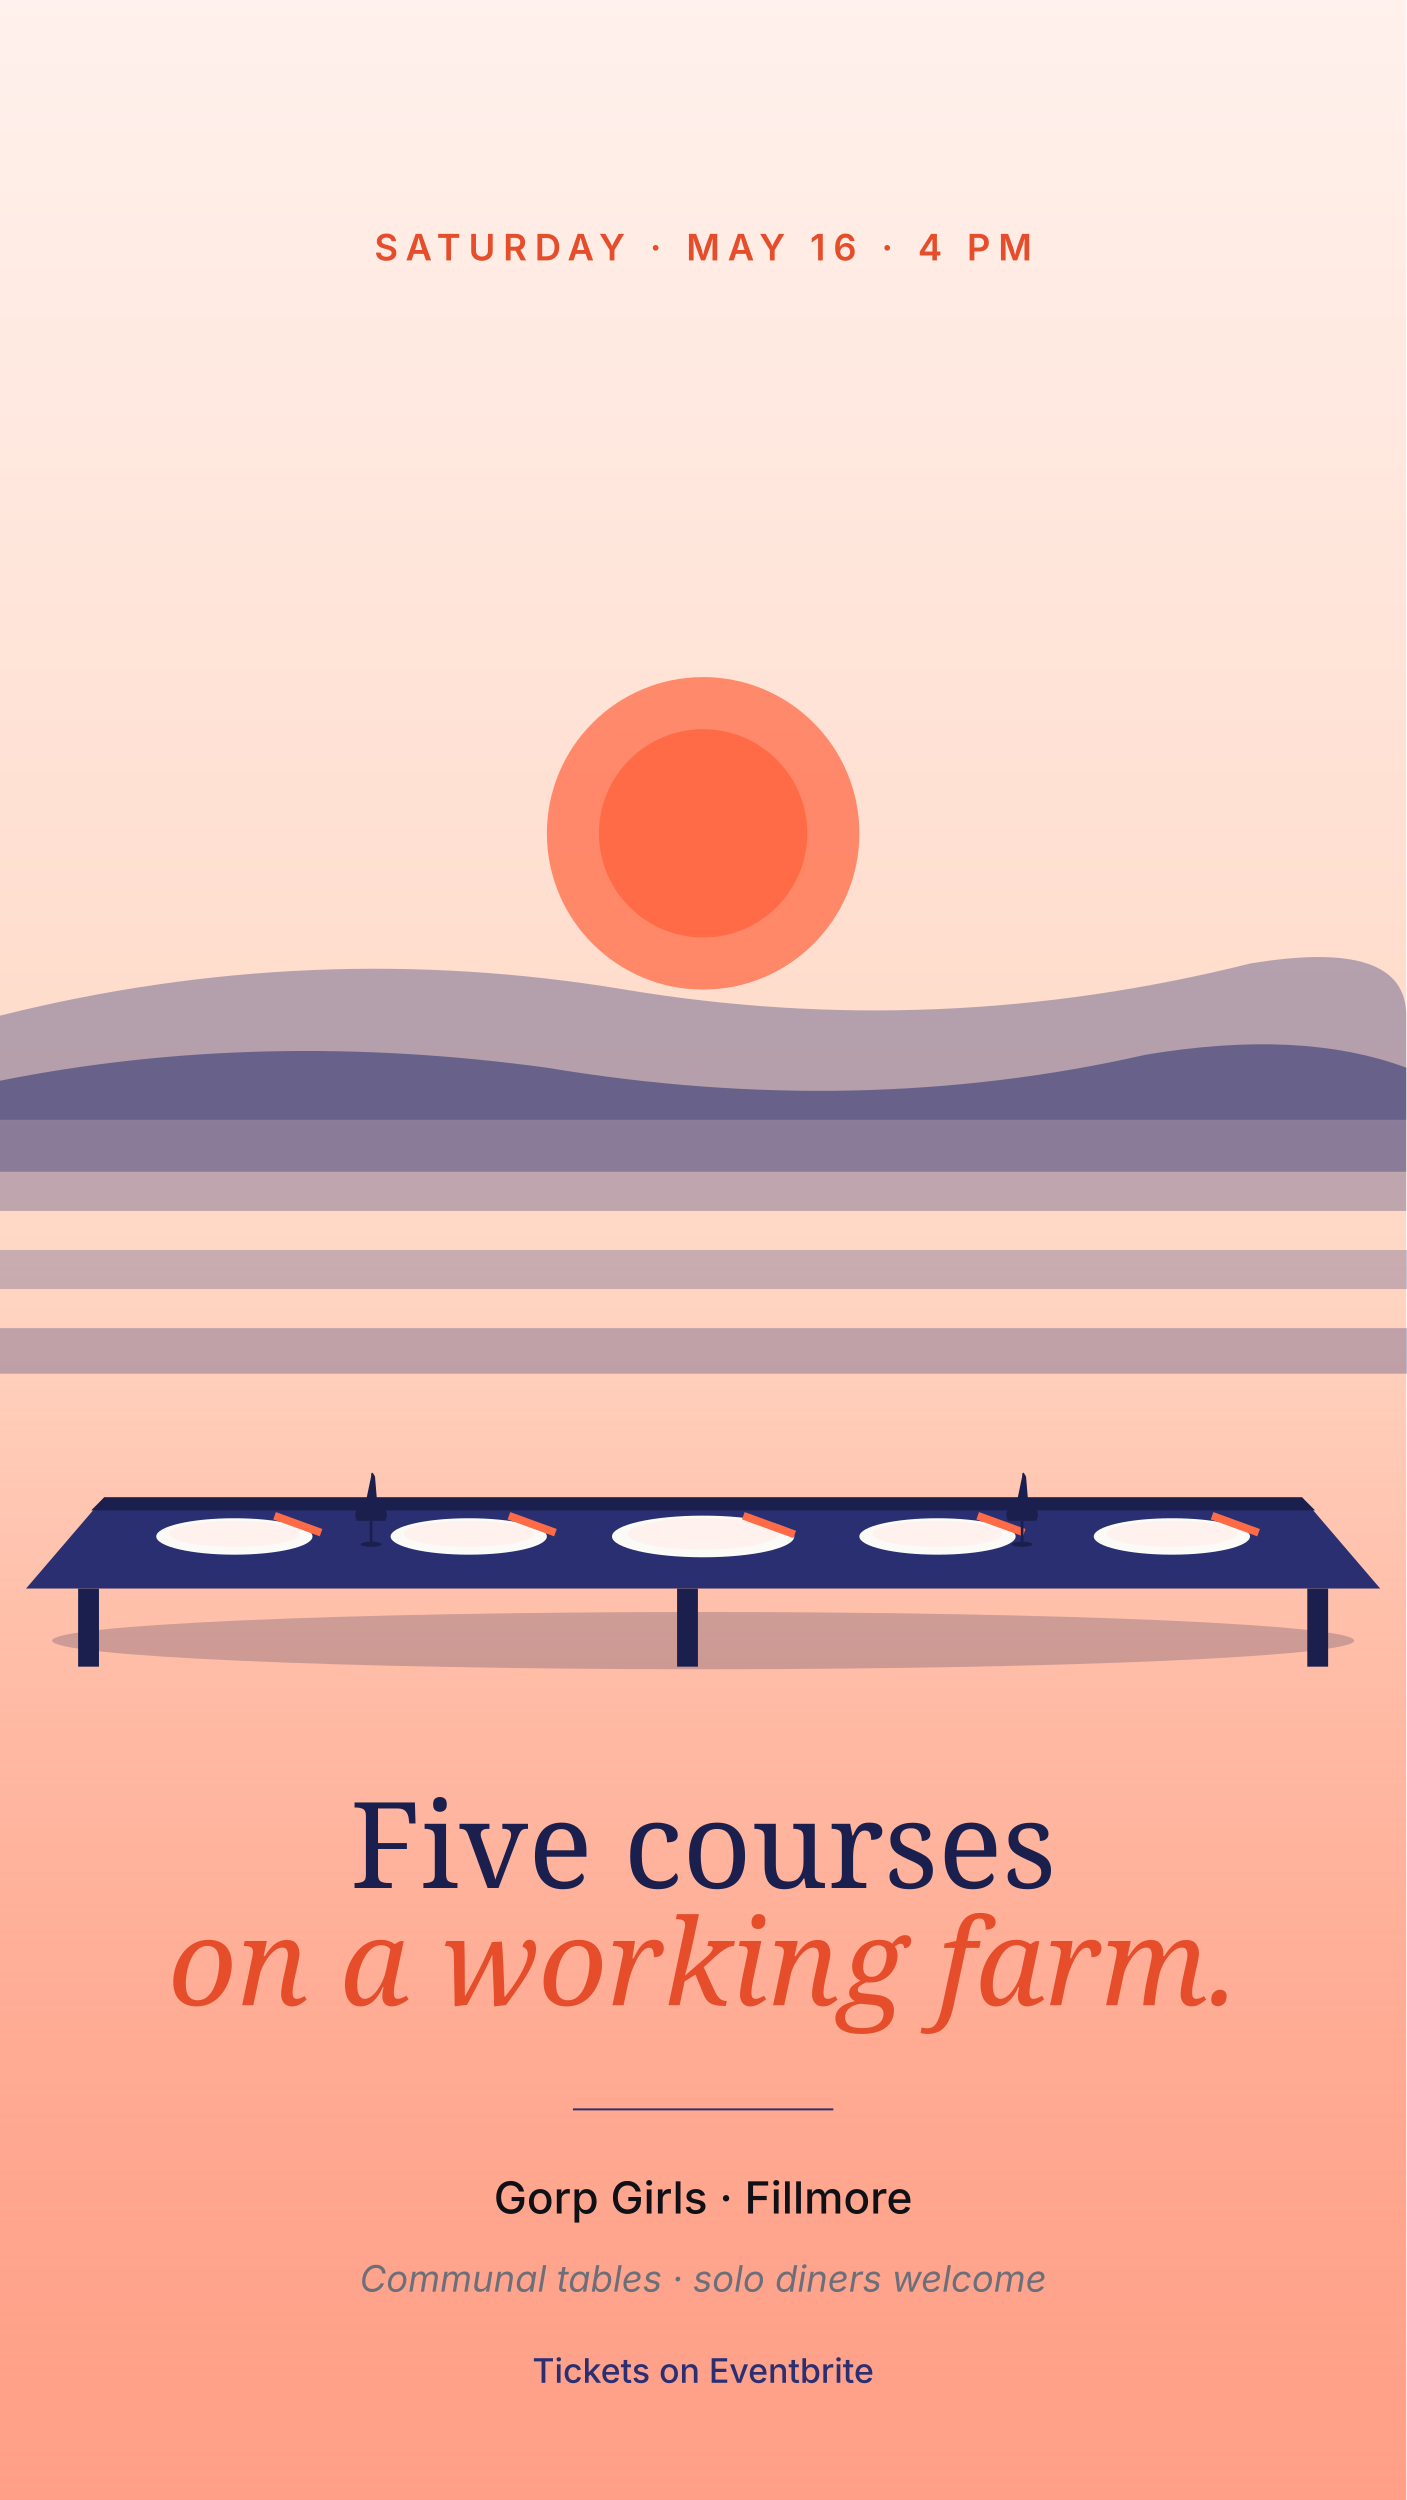
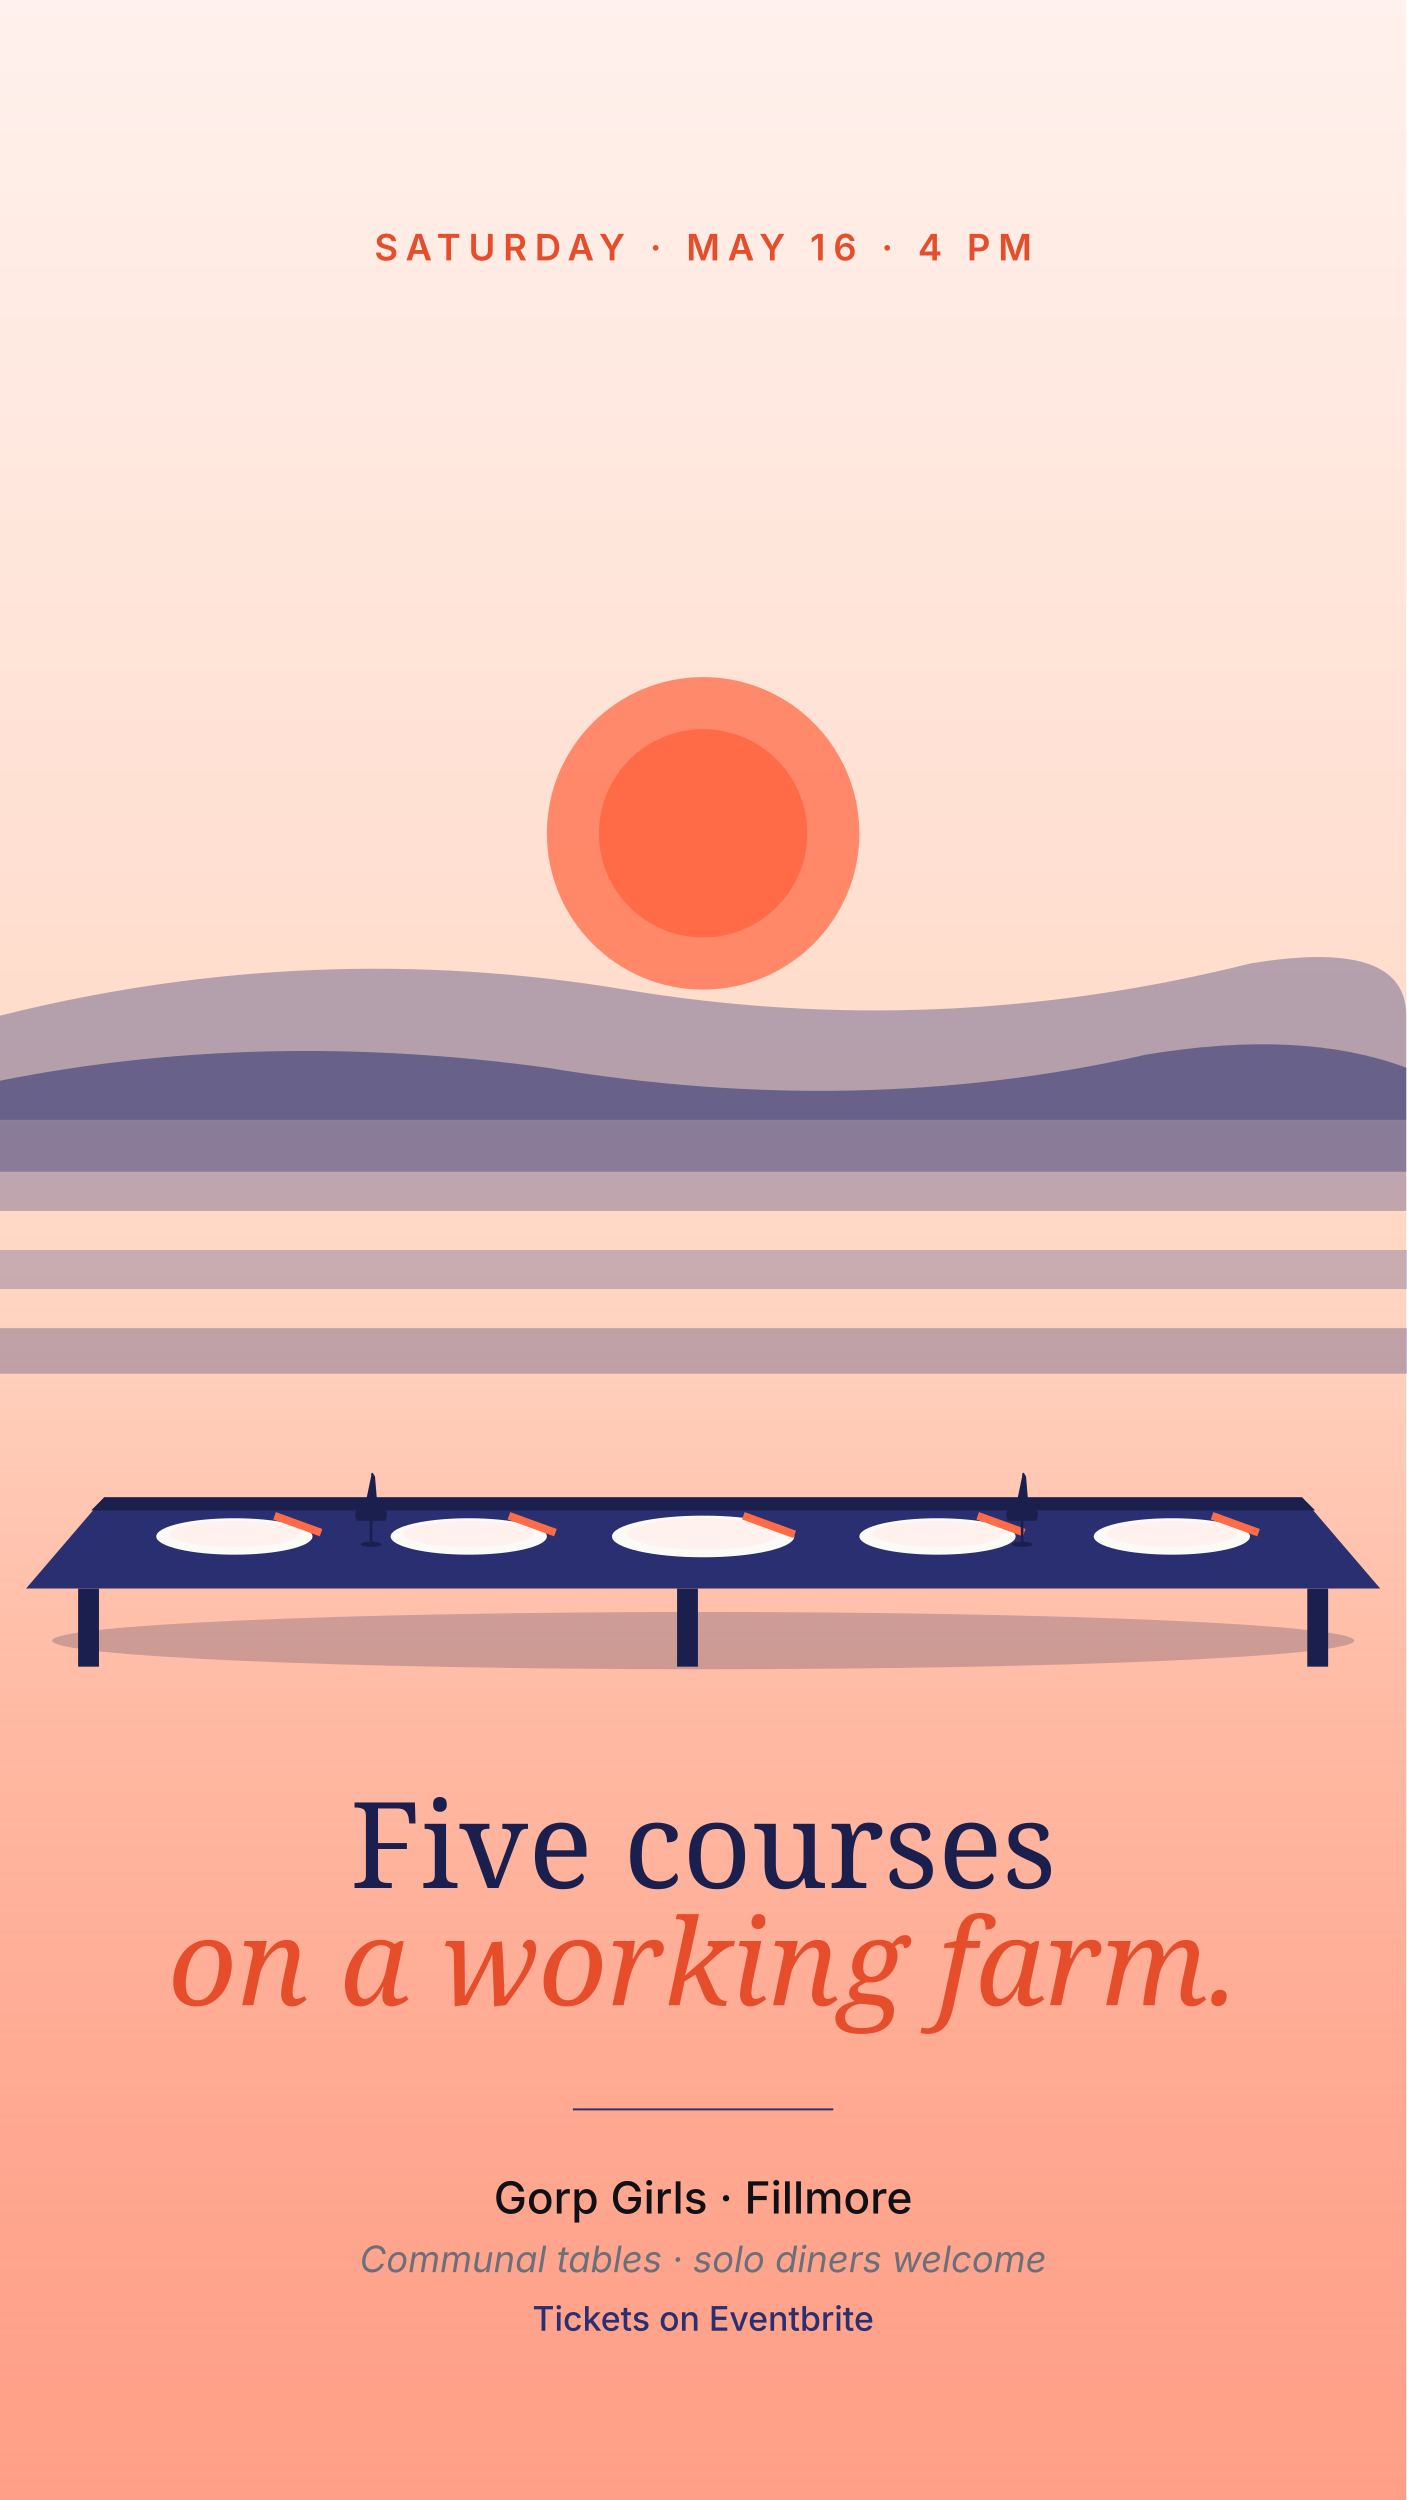
<svg xmlns="http://www.w3.org/2000/svg" viewBox="0 0 1080 1920" width="1080" height="1920">
  <defs>
    <linearGradient id="s6-sky" x1="0%" y1="0%" x2="0%" y2="100%">
      <stop offset="0%" stop-color="#FFF1ED" />
      <stop offset="50%" stop-color="#FFD8C5" />
      <stop offset="100%" stop-color="#FF6B47" stop-opacity="0.65" />
    </linearGradient>
  </defs>
  <rect width="1080" height="1920" fill="url(#s6-sky)" />
  <circle cx="540" cy="640" r="120" fill="#FF6B47" opacity="0.75" />
  <circle cx="540" cy="640" r="80" fill="#FF6B47" />
  <path d="M 0,780 Q 240,720 480,760 Q 720,800 960,740 Q 1080,720 1080,780 L 1080,860 L 0,860 Z" fill="#292f71" opacity="0.35" />
  <path d="M 0,830 Q 200,790 420,820 Q 660,860 880,810 Q 1000,790 1080,820 L 1080,900 L 0,900 Z" fill="#292f71" opacity="0.55" />
  <g fill="#292f71" opacity="0.3">
    <path d="M 0,900 L 1080,900 L 1080,930 L 0,930 Z" />
    <path d="M -40,960 L 1120,960 L 1120,990 L -40,990 Z" opacity="0.85" />
    <path d="M -80,1020 L 1160,1020 L 1160,1055 L -80,1055 Z" />
  </g>
  <g transform="translate(540, 1180)">
    <ellipse cx="0" cy="80" rx="500" ry="22" fill="#1a1f4d" opacity="0.22" />
    <path d="M -460,-30 L 460,-30 L 520,40 L -520,40 Z" fill="#292f71" />
    <path d="M -460,-30 L 460,-30 L 470,-20 L -470,-20 Z" fill="#1a1f4d" />
    <rect x="-480" y="40" width="16" height="60" fill="#1a1f4d" />
    <rect x="464" y="40" width="16" height="60" fill="#1a1f4d" />
    <rect x="-20" y="40" width="16" height="60" fill="#1a1f4d" />
    <g>
      <ellipse cx="-360" cy="0" rx="60" ry="14" fill="#FAFAF7" />
      <ellipse cx="-360" cy="-2" rx="50" ry="10" fill="#FFF1ED" />
      <rect x="-330" y="-12" width="38" height="6" fill="#FF6B47" transform="rotate(20 -310 -10)" />
      <ellipse cx="-180" cy="0" rx="60" ry="14" fill="#FAFAF7" />
      <ellipse cx="-180" cy="-2" rx="50" ry="10" fill="#FFF1ED" />
      <rect x="-150" y="-12" width="38" height="6" fill="#FF6B47" transform="rotate(20 -130 -10)" />
      <ellipse cx="0" cy="0" rx="70" ry="16" fill="#FAFAF7" />
      <ellipse cx="0" cy="-2" rx="58" ry="12" fill="#FFF1ED" />
      <rect x="30" y="-12" width="42" height="6" fill="#FF6B47" transform="rotate(20 50 -10)" />
      <ellipse cx="180" cy="0" rx="60" ry="14" fill="#FAFAF7" />
      <ellipse cx="180" cy="-2" rx="50" ry="10" fill="#FFF1ED" />
      <rect x="210" y="-12" width="38" height="6" fill="#FF6B47" transform="rotate(20 230 -10)" />
      <ellipse cx="360" cy="0" rx="60" ry="14" fill="#FAFAF7" />
      <ellipse cx="360" cy="-2" rx="50" ry="10" fill="#FFF1ED" />
      <rect x="390" y="-12" width="38" height="6" fill="#FF6B47" transform="rotate(20 410 -10)" />
    </g>
    <g fill="#1a1f4d">
      <path d="M -260,-22 L -250,-22 L -252,-46 Q -255,-52 -255,-46 Z" />
      <path d="M -260,-22 Q -270,-22 -266,-12 L -244,-12 Q -240,-22 -250,-22 Z" />
      <line x1="-255" y1="-12" x2="-255" y2="6" stroke="#1a1f4d" stroke-width="2" />
      <ellipse cx="-255" cy="6" rx="8" ry="2" fill="#1a1f4d" />
      <path d="M 240,-22 L 250,-22 L 248,-46 Q 245,-52 245,-46 Z" />
      <path d="M 240,-22 Q 230,-22 234,-12 L 256,-12 Q 260,-22 250,-22 Z" />
      <line x1="245" y1="-12" x2="245" y2="6" stroke="#1a1f4d" stroke-width="2" />
      <ellipse cx="245" cy="6" rx="8" ry="2" fill="#1a1f4d" />
    </g>
  </g>
  <text x="540" y="200" font-family="Inter, sans-serif" font-size="28" font-weight="600" text-anchor="middle" fill="#E54D2B" letter-spacing="6">SATURDAY · MAY 16 · 4 PM</text>
  <text x="540" y="1450" font-family="Instrument Serif, Georgia, serif" font-size="92" text-anchor="middle" fill="#1a1f4d">Five courses</text>
  <text x="540" y="1540" font-family="Instrument Serif, Georgia, serif" font-style="italic" font-size="92" text-anchor="middle" fill="#E54D2B">on a working farm.</text>
  <line x1="440" y1="1620" x2="640" y2="1620" stroke="#292f71" stroke-width="1.5" />
  <text x="540" y="1700" font-family="Inter, sans-serif" font-size="34" font-weight="500" text-anchor="middle" fill="#0F1117">Gorp Girls · Fillmore</text>
-   <text x="540" y="1760" font-family="Inter, sans-serif" font-size="28" font-style="italic" text-anchor="middle" fill="#6B6F7A">Communal tables · solo diners welcome</text>
-   <text x="540" y="1830" font-family="Inter, sans-serif" font-size="26" font-weight="500" text-anchor="middle" fill="#292f71">Tickets on Eventbrite</text>
+   <text x="540" y="1745" font-family="Inter, sans-serif" font-size="28" font-style="italic" text-anchor="middle" fill="#6B6F7A">Communal tables · solo diners welcome</text>
+   <text x="540" y="1790" font-family="Inter, sans-serif" font-size="26" font-weight="500" text-anchor="middle" fill="#292f71">Tickets on Eventbrite</text>
</svg>
